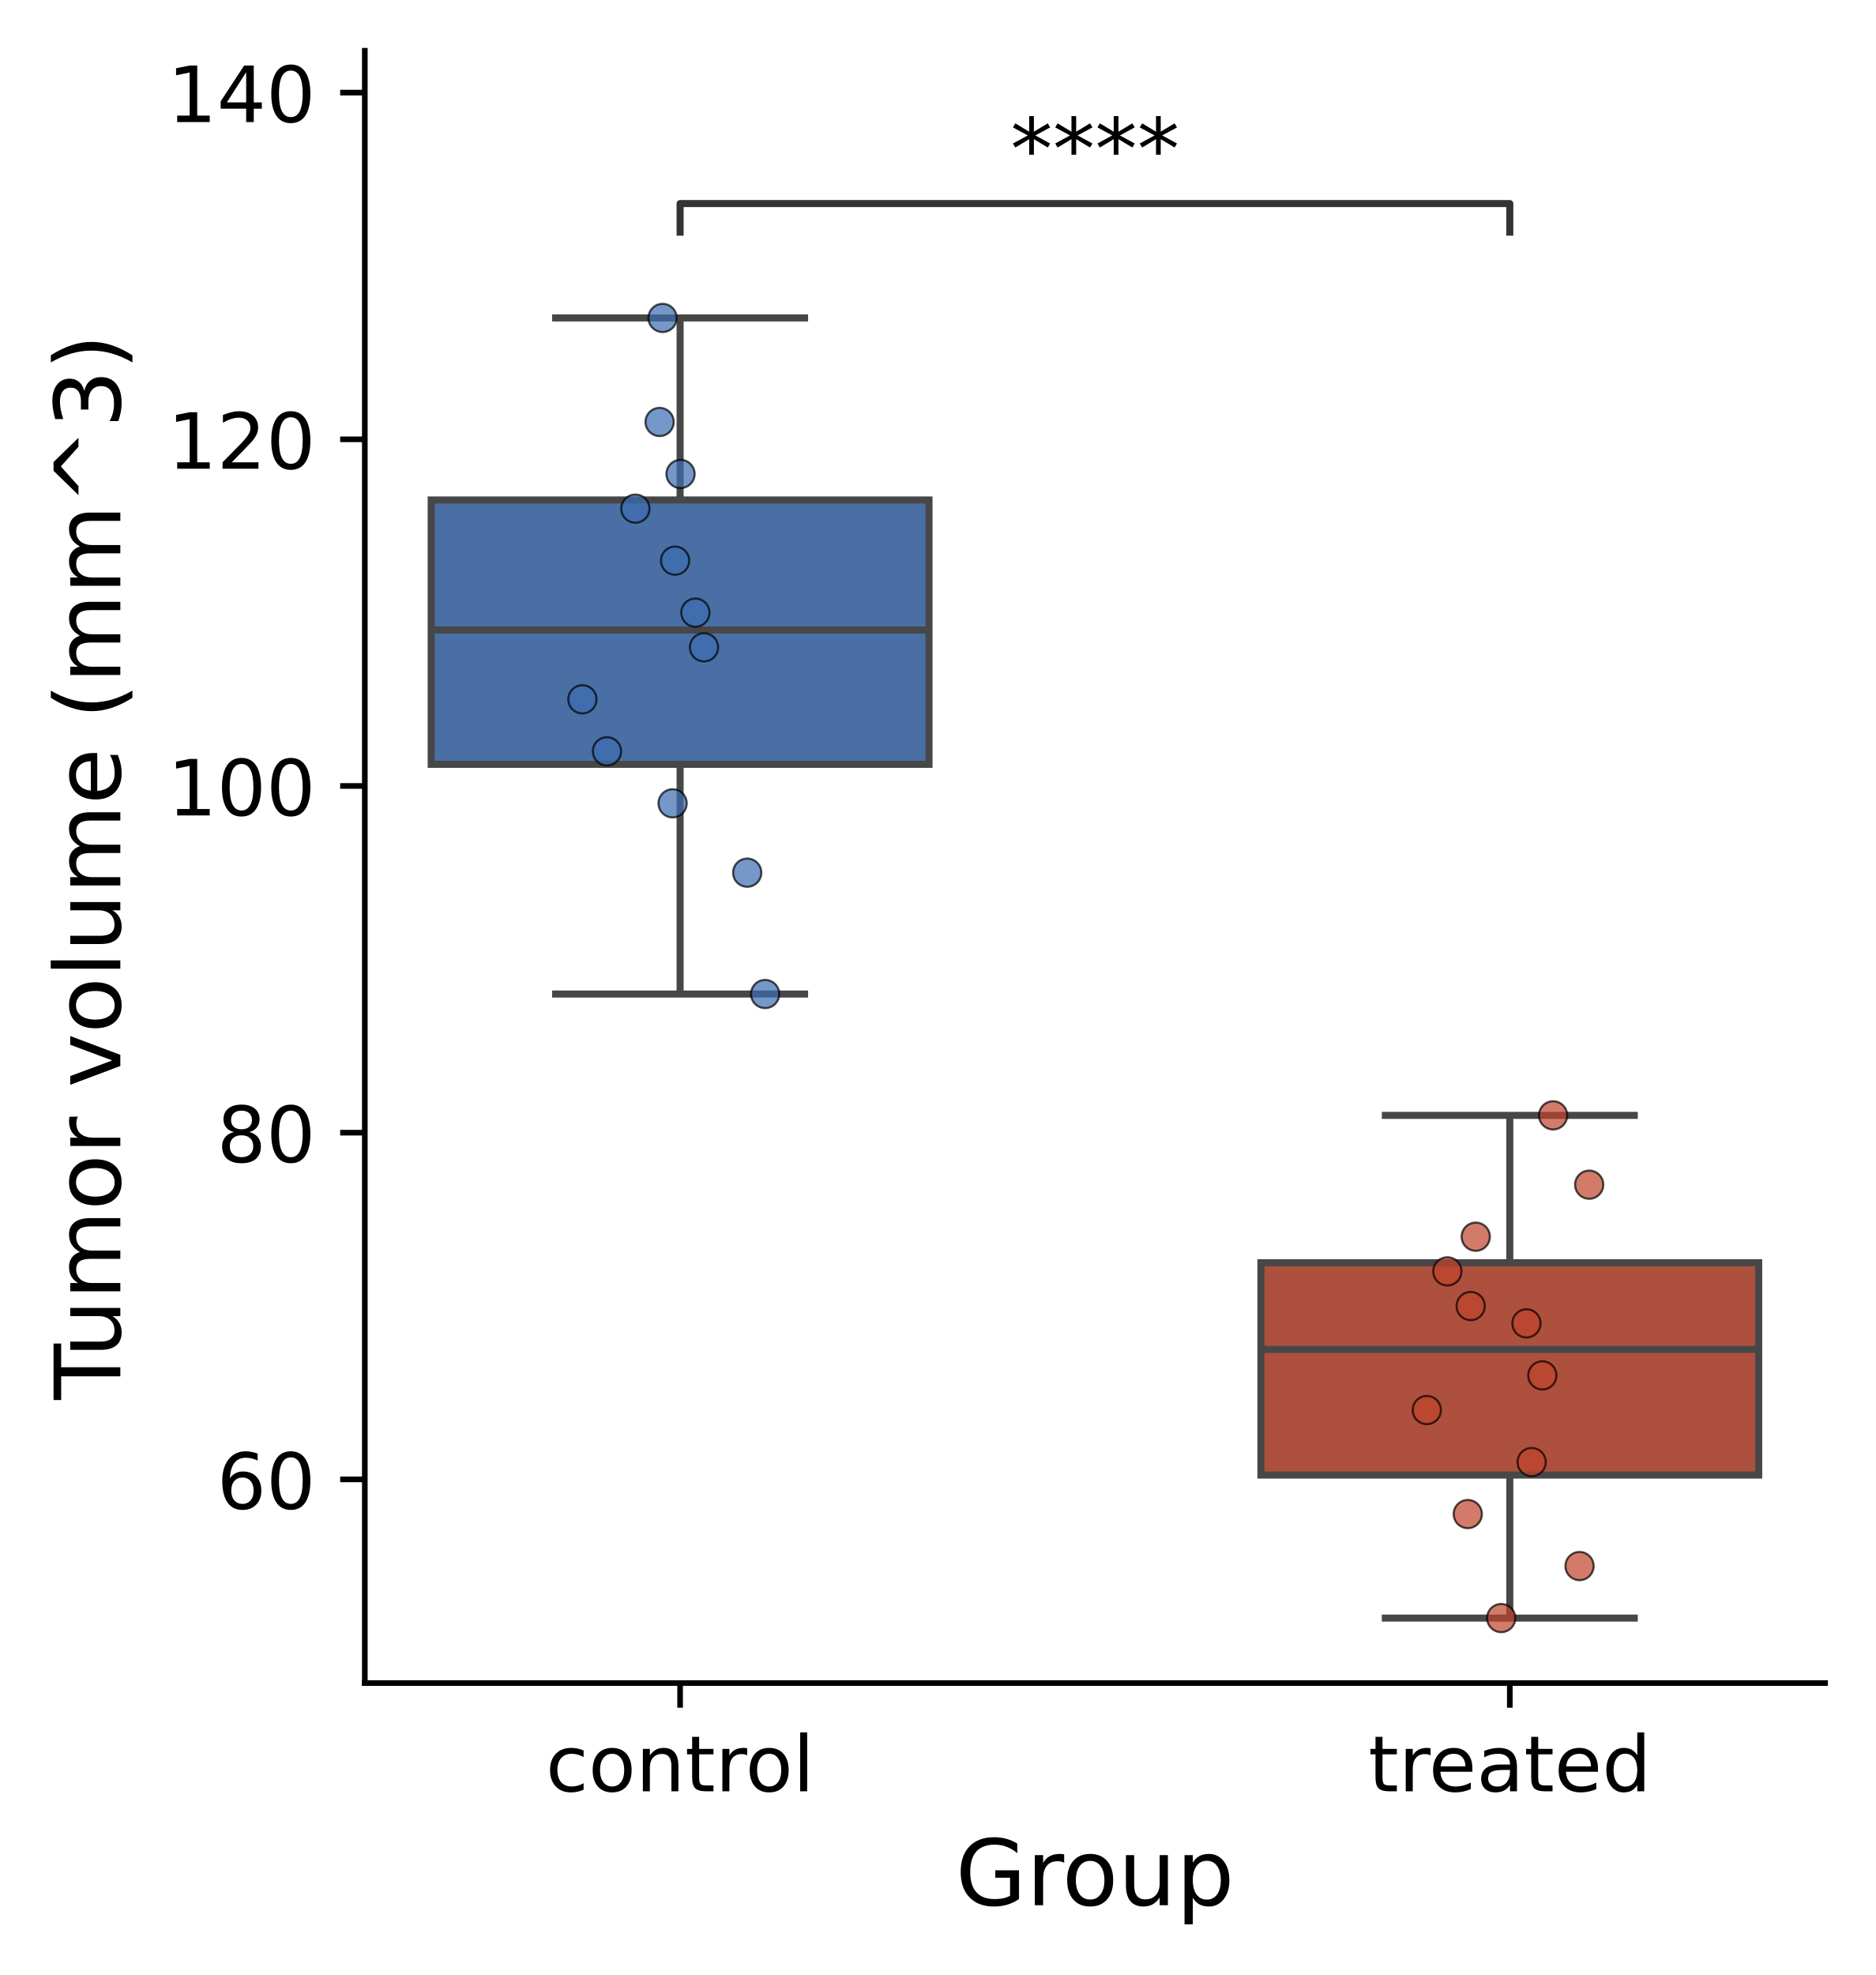
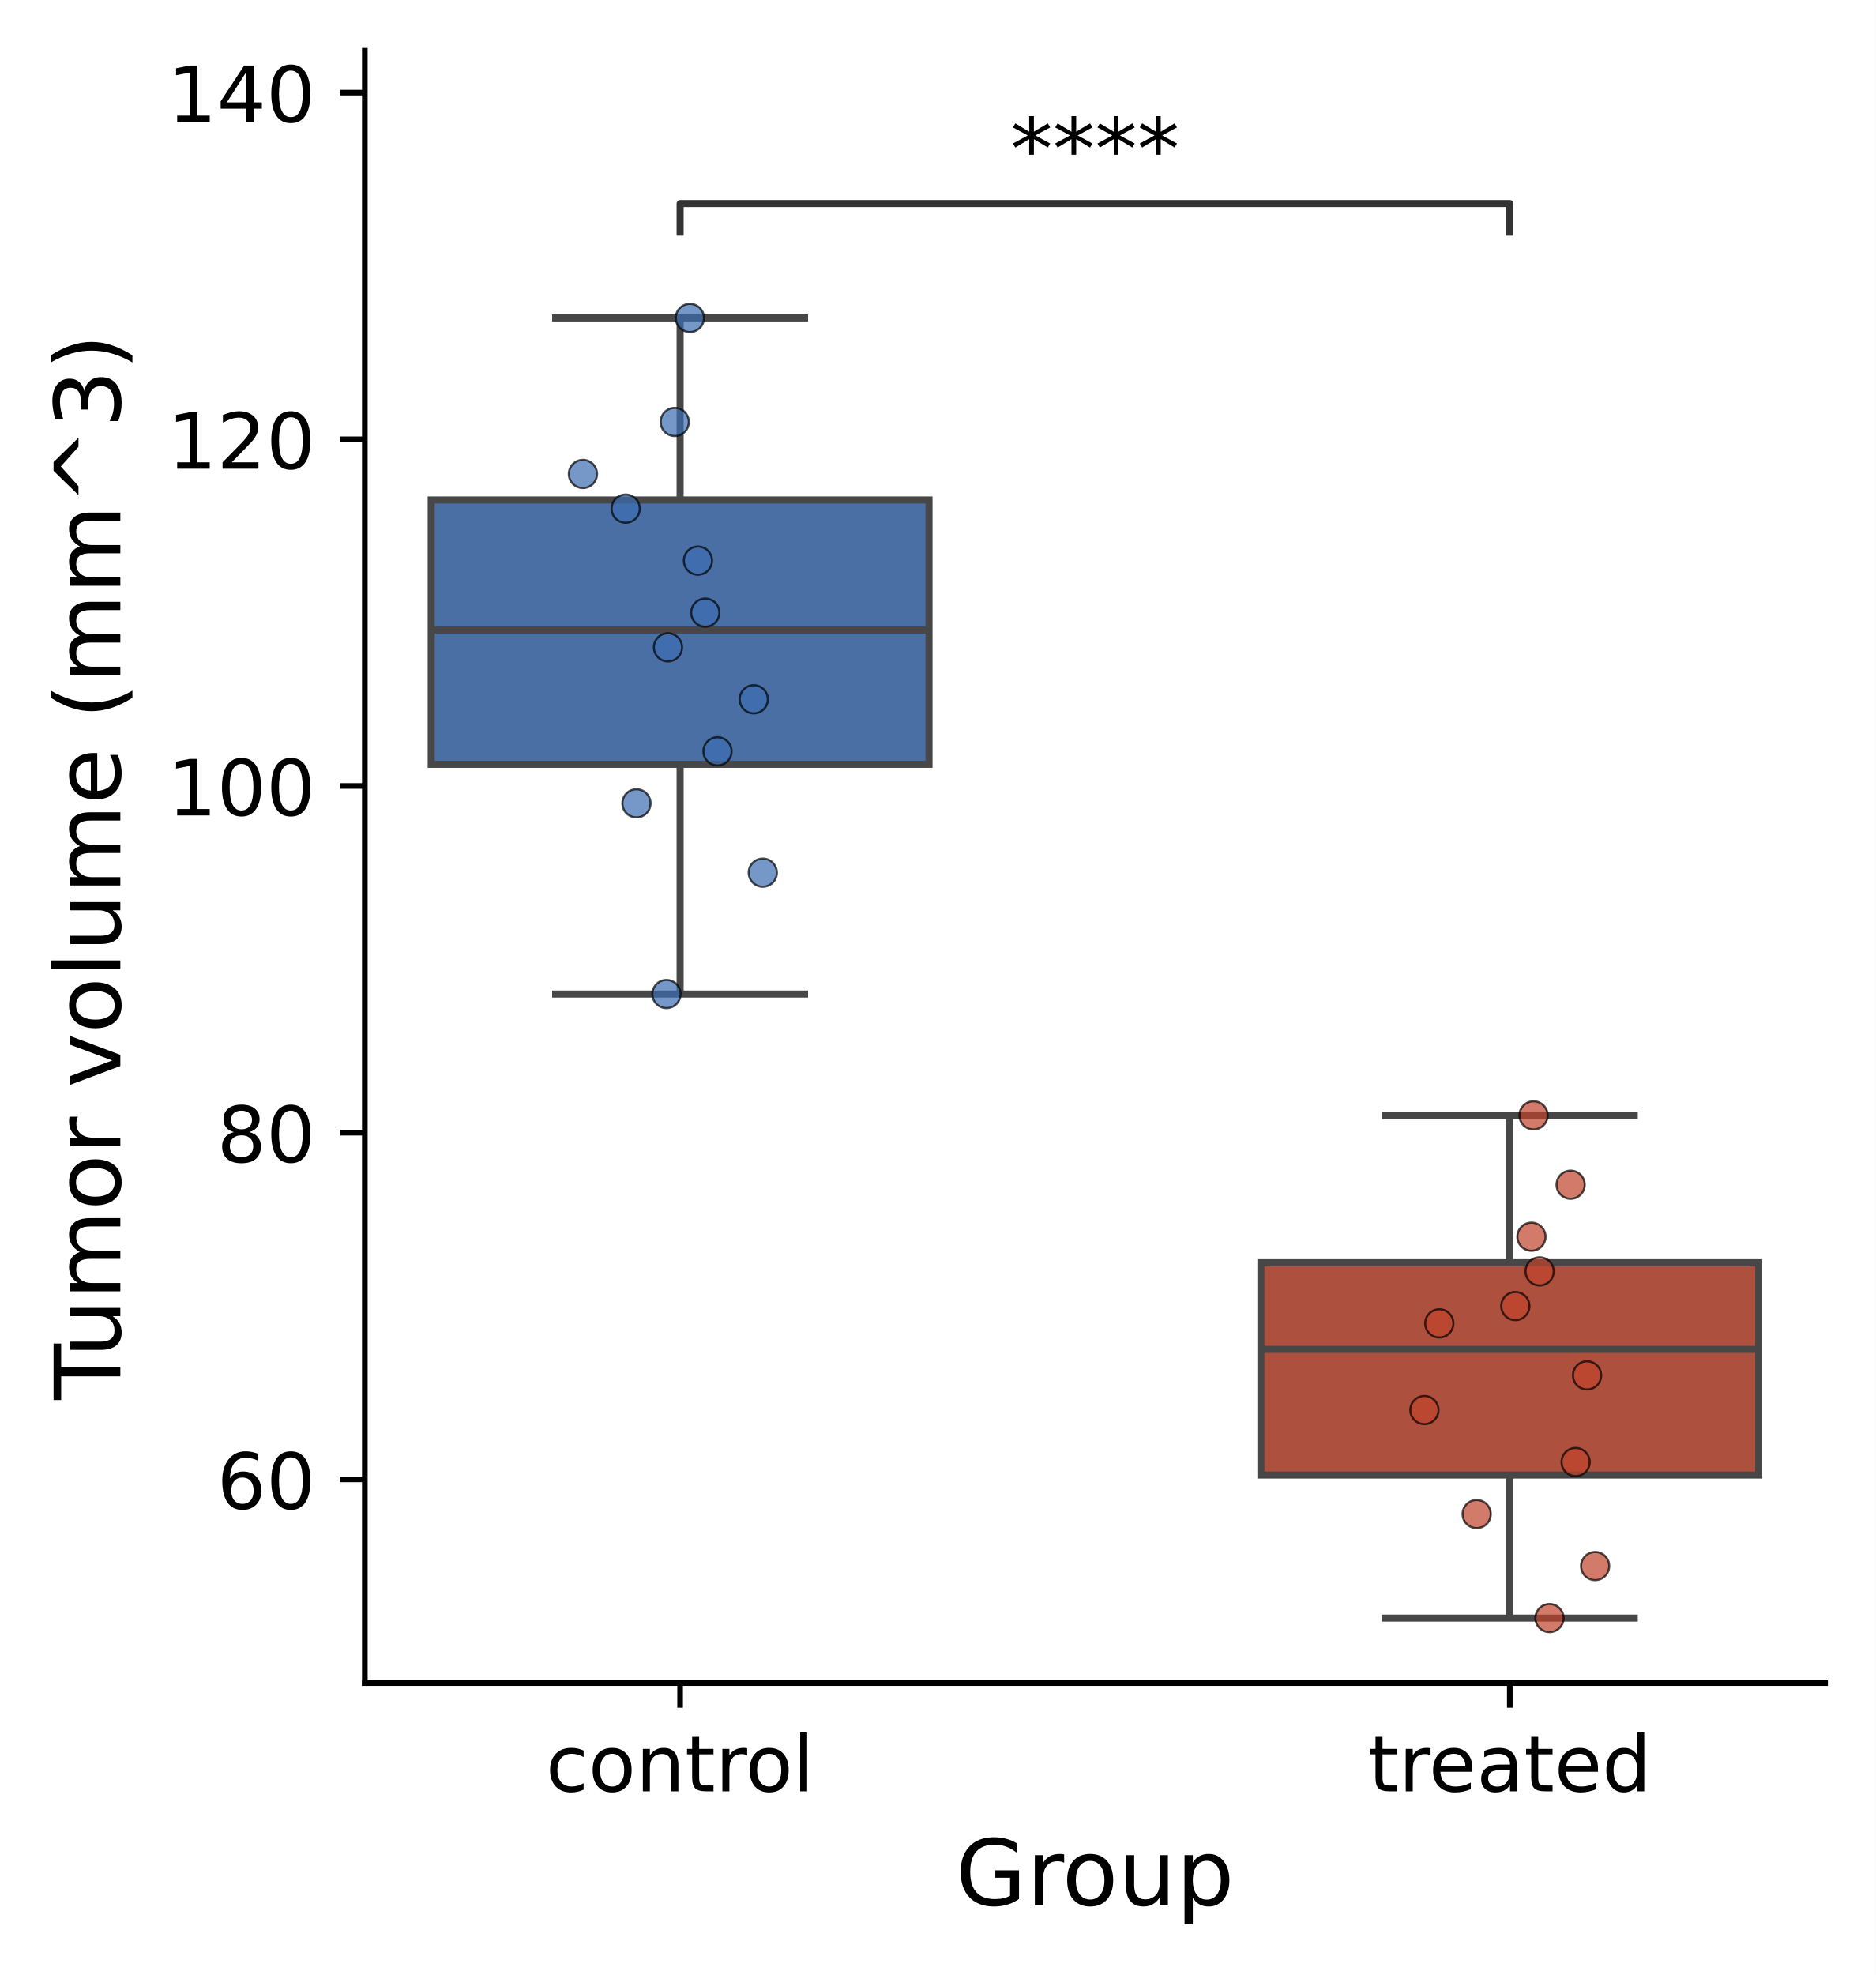
<svg xmlns="http://www.w3.org/2000/svg" xmlns:xlink="http://www.w3.org/1999/xlink" width="266.228pt" height="280.267pt" viewBox="0 0 266.228 280.267" version="1.1">
  <defs>
    <style type="text/css">*{stroke-linejoin: round; stroke-linecap: butt}</style>
  </defs>
  <g id="figure_1">
    <g id="patch_1">
      <path d="M 0 280.267  L 266.228 280.267  L 266.228 0  L 0 0  z " style="fill: #ffffff" />
    </g>
    <g id="axes_1">
      <g id="patch_2">
        <path d="M 51.778 238.84  L 259.028 238.84  L 259.028 7.2  L 51.778 7.2  z " style="fill: #ffffff" />
      </g>
      <g id="matplotlib.axis_1">
        <g id="xtick_1">
          <g id="line2d_1">
            <defs>
-               <path id="m46b2e48d45" d="M 0 0  L 0 3.5  " style="stroke: #000000; stroke-width: 0.8" />
+               <path id="md462fd6663" d="M 0 0  L 0 3.5  " style="stroke: #000000; stroke-width: 0.8" />
            </defs>
            <g>
-               <use xlink:href="#m46b2e48d45" x="96.525" y="238.84" style="stroke: #000000; stroke-width: 0.8" />
+               <use xlink:href="#md462fd6663" x="96.525" y="238.84" style="stroke: #000000; stroke-width: 0.8" />
            </g>
          </g>
          <g id="text_1">
            <g transform="translate(77.46318 254.1983) scale(0.11 -0.11)">
              <defs>
                <path id="DejaVuSans-63" d="M 3122 3366  L 3122 2828  Q 2878 2963 2633 3030  Q 2388 3097 2138 3097  Q 1578 3097 1268 2742  Q 959 2388 959 1747  Q 959 1106 1268 751  Q 1578 397 2138 397  Q 2388 397 2633 464  Q 2878 531 3122 666  L 3122 134  Q 2881 22 2623 -34  Q 2366 -91 2075 -91  Q 1284 -91 818 406  Q 353 903 353 1747  Q 353 2603 823 3093  Q 1294 3584 2113 3584  Q 2378 3584 2631 3529  Q 2884 3475 3122 3366  z " transform="scale(0.015625)" />
                <path id="DejaVuSans-6f" d="M 1959 3097  Q 1497 3097 1228 2736  Q 959 2375 959 1747  Q 959 1119 1226 758  Q 1494 397 1959 397  Q 2419 397 2687 759  Q 2956 1122 2956 1747  Q 2956 2369 2687 2733  Q 2419 3097 1959 3097  z M 1959 3584  Q 2709 3584 3137 3096  Q 3566 2609 3566 1747  Q 3566 888 3137 398  Q 2709 -91 1959 -91  Q 1206 -91 779 398  Q 353 888 353 1747  Q 353 2609 779 3096  Q 1206 3584 1959 3584  z " transform="scale(0.015625)" />
                <path id="DejaVuSans-6e" d="M 3513 2113  L 3513 0  L 2938 0  L 2938 2094  Q 2938 2591 2744 2837  Q 2550 3084 2163 3084  Q 1697 3084 1428 2787  Q 1159 2491 1159 1978  L 1159 0  L 581 0  L 581 3500  L 1159 3500  L 1159 2956  Q 1366 3272 1645 3428  Q 1925 3584 2291 3584  Q 2894 3584 3203 3211  Q 3513 2838 3513 2113  z " transform="scale(0.015625)" />
                <path id="DejaVuSans-74" d="M 1172 4494  L 1172 3500  L 2356 3500  L 2356 3053  L 1172 3053  L 1172 1153  Q 1172 725 1289 603  Q 1406 481 1766 481  L 2356 481  L 2356 0  L 1766 0  Q 1100 0 847 248  Q 594 497 594 1153  L 594 3053  L 172 3053  L 172 3500  L 594 3500  L 594 4494  L 1172 4494  z " transform="scale(0.015625)" />
                <path id="DejaVuSans-72" d="M 2631 2963  Q 2534 3019 2420 3045  Q 2306 3072 2169 3072  Q 1681 3072 1420 2755  Q 1159 2438 1159 1844  L 1159 0  L 581 0  L 581 3500  L 1159 3500  L 1159 2956  Q 1341 3275 1631 3429  Q 1922 3584 2338 3584  Q 2397 3584 2469 3576  Q 2541 3569 2628 3553  L 2631 2963  z " transform="scale(0.015625)" />
                <path id="DejaVuSans-6c" d="M 603 4863  L 1178 4863  L 1178 0  L 603 0  L 603 4863  z " transform="scale(0.015625)" />
              </defs>
              <use xlink:href="#DejaVuSans-63" />
              <use xlink:href="#DejaVuSans-6f" transform="translate(54.98047 0)" />
              <use xlink:href="#DejaVuSans-6e" transform="translate(116.1621 0)" />
              <use xlink:href="#DejaVuSans-74" transform="translate(179.541 0)" />
              <use xlink:href="#DejaVuSans-72" transform="translate(218.75 0)" />
              <use xlink:href="#DejaVuSans-6f" transform="translate(257.6133 0)" />
              <use xlink:href="#DejaVuSans-6c" transform="translate(318.7949 0)" />
            </g>
          </g>
        </g>
        <g id="xtick_2">
          <g id="line2d_2">
            <g>
-               <use xlink:href="#m46b2e48d45" x="214.281" y="238.84" style="stroke: #000000; stroke-width: 0.8" />
+               <use xlink:href="#md462fd6663" x="214.281" y="238.84" style="stroke: #000000; stroke-width: 0.8" />
            </g>
          </g>
          <g id="text_2">
            <g transform="translate(194.2005 254.1983) scale(0.11 -0.11)">
              <defs>
                <path id="DejaVuSans-65" d="M 3597 1894  L 3597 1613  L 953 1613  Q 991 1019 1311 708  Q 1631 397 2203 397  Q 2534 397 2845 478  Q 3156 559 3463 722  L 3463 178  Q 3153 47 2828 -22  Q 2503 -91 2169 -91  Q 1331 -91 842 396  Q 353 884 353 1716  Q 353 2575 817 3079  Q 1281 3584 2069 3584  Q 2775 3584 3186 3129  Q 3597 2675 3597 1894  z M 3022 2063  Q 3016 2534 2758 2815  Q 2500 3097 2075 3097  Q 1594 3097 1305 2825  Q 1016 2553 972 2059  L 3022 2063  z " transform="scale(0.015625)" />
                <path id="DejaVuSans-61" d="M 2194 1759  Q 1497 1759 1228 1600  Q 959 1441 959 1056  Q 959 750 1161 570  Q 1363 391 1709 391  Q 2188 391 2477 730  Q 2766 1069 2766 1631  L 2766 1759  L 2194 1759  z M 3341 1997  L 3341 0  L 2766 0  L 2766 531  Q 2569 213 2275 61  Q 1981 -91 1556 -91  Q 1019 -91 701 211  Q 384 513 384 1019  Q 384 1609 779 1909  Q 1175 2209 1959 2209  L 2766 2209  L 2766 2266  Q 2766 2663 2505 2880  Q 2244 3097 1772 3097  Q 1472 3097 1187 3025  Q 903 2953 641 2809  L 641 3341  Q 956 3463 1253 3523  Q 1550 3584 1831 3584  Q 2591 3584 2966 3190  Q 3341 2797 3341 1997  z " transform="scale(0.015625)" />
                <path id="DejaVuSans-64" d="M 2906 2969  L 2906 4863  L 3481 4863  L 3481 0  L 2906 0  L 2906 525  Q 2725 213 2448 61  Q 2172 -91 1784 -91  Q 1150 -91 751 415  Q 353 922 353 1747  Q 353 2572 751 3078  Q 1150 3584 1784 3584  Q 2172 3584 2448 3432  Q 2725 3281 2906 2969  z M 947 1747  Q 947 1113 1208 752  Q 1469 391 1925 391  Q 2381 391 2643 752  Q 2906 1113 2906 1747  Q 2906 2381 2643 2742  Q 2381 3103 1925 3103  Q 1469 3103 1208 2742  Q 947 2381 947 1747  z " transform="scale(0.015625)" />
              </defs>
              <use xlink:href="#DejaVuSans-74" />
              <use xlink:href="#DejaVuSans-72" transform="translate(39.20898 0)" />
              <use xlink:href="#DejaVuSans-65" transform="translate(78.07227 0)" />
              <use xlink:href="#DejaVuSans-61" transform="translate(139.5957 0)" />
              <use xlink:href="#DejaVuSans-74" transform="translate(200.875 0)" />
              <use xlink:href="#DejaVuSans-65" transform="translate(240.084 0)" />
              <use xlink:href="#DejaVuSans-64" transform="translate(301.6074 0)" />
            </g>
          </g>
        </g>
        <g id="text_3">
          <g transform="translate(135.6174 270.3639) scale(0.13 -0.13)">
            <defs>
              <path id="DejaVuSans-47" d="M 3809 666  L 3809 1919  L 2778 1919  L 2778 2438  L 4434 2438  L 4434 434  Q 4069 175 3628 42  Q 3188 -91 2688 -91  Q 1594 -91 976 548  Q 359 1188 359 2328  Q 359 3472 976 4111  Q 1594 4750 2688 4750  Q 3144 4750 3555 4637  Q 3966 4525 4313 4306  L 4313 3634  Q 3963 3931 3569 4081  Q 3175 4231 2741 4231  Q 1884 4231 1454 3753  Q 1025 3275 1025 2328  Q 1025 1384 1454 906  Q 1884 428 2741 428  Q 3075 428 3337 486  Q 3600 544 3809 666  z " transform="scale(0.015625)" />
              <path id="DejaVuSans-75" d="M 544 1381  L 544 3500  L 1119 3500  L 1119 1403  Q 1119 906 1312 657  Q 1506 409 1894 409  Q 2359 409 2629 706  Q 2900 1003 2900 1516  L 2900 3500  L 3475 3500  L 3475 0  L 2900 0  L 2900 538  Q 2691 219 2414 64  Q 2138 -91 1772 -91  Q 1169 -91 856 284  Q 544 659 544 1381  z M 1991 3584  L 1991 3584  z " transform="scale(0.015625)" />
              <path id="DejaVuSans-70" d="M 1159 525  L 1159 -1331  L 581 -1331  L 581 3500  L 1159 3500  L 1159 2969  Q 1341 3281 1617 3432  Q 1894 3584 2278 3584  Q 2916 3584 3314 3078  Q 3713 2572 3713 1747  Q 3713 922 3314 415  Q 2916 -91 2278 -91  Q 1894 -91 1617 61  Q 1341 213 1159 525  z M 3116 1747  Q 3116 2381 2855 2742  Q 2594 3103 2138 3103  Q 1681 3103 1420 2742  Q 1159 2381 1159 1747  Q 1159 1113 1420 752  Q 1681 391 2138 391  Q 2594 391 2855 752  Q 3116 1113 3116 1747  z " transform="scale(0.015625)" />
            </defs>
            <use xlink:href="#DejaVuSans-47" />
            <use xlink:href="#DejaVuSans-72" transform="translate(77.49023 0)" />
            <use xlink:href="#DejaVuSans-6f" transform="translate(116.3535 0)" />
            <use xlink:href="#DejaVuSans-75" transform="translate(177.5352 0)" />
            <use xlink:href="#DejaVuSans-70" transform="translate(240.9141 0)" />
          </g>
        </g>
      </g>
      <g id="matplotlib.axis_2">
        <g id="ytick_1">
          <g id="line2d_3">
            <defs>
-               <path id="mf5c5d104a1" d="M 0 0  L -3.5 0  " style="stroke: #000000; stroke-width: 0.8" />
+               <path id="m7a6c39d2a2" d="M 0 0  L -3.5 0  " style="stroke: #000000; stroke-width: 0.8" />
            </defs>
            <g>
-               <use xlink:href="#mf5c5d104a1" x="51.778" y="209.936" style="stroke: #000000; stroke-width: 0.8" />
+               <use xlink:href="#m7a6c39d2a2" x="51.778" y="209.936" style="stroke: #000000; stroke-width: 0.8" />
            </g>
          </g>
          <g id="text_4">
            <g transform="translate(30.78031 214.1149) scale(0.11 -0.11)">
              <defs>
                <path id="DejaVuSans-36" d="M 2113 2584  Q 1688 2584 1439 2293  Q 1191 2003 1191 1497  Q 1191 994 1439 701  Q 1688 409 2113 409  Q 2538 409 2786 701  Q 3034 994 3034 1497  Q 3034 2003 2786 2293  Q 2538 2584 2113 2584  z M 3366 4563  L 3366 3988  Q 3128 4100 2886 4159  Q 2644 4219 2406 4219  Q 1781 4219 1451 3797  Q 1122 3375 1075 2522  Q 1259 2794 1537 2939  Q 1816 3084 2150 3084  Q 2853 3084 3261 2657  Q 3669 2231 3669 1497  Q 3669 778 3244 343  Q 2819 -91 2113 -91  Q 1303 -91 875 529  Q 447 1150 447 2328  Q 447 3434 972 4092  Q 1497 4750 2381 4750  Q 2619 4750 2861 4703  Q 3103 4656 3366 4563  z " transform="scale(0.015625)" />
                <path id="DejaVuSans-30" d="M 2034 4250  Q 1547 4250 1301 3770  Q 1056 3291 1056 2328  Q 1056 1369 1301 889  Q 1547 409 2034 409  Q 2525 409 2770 889  Q 3016 1369 3016 2328  Q 3016 3291 2770 3770  Q 2525 4250 2034 4250  z M 2034 4750  Q 2819 4750 3233 4129  Q 3647 3509 3647 2328  Q 3647 1150 3233 529  Q 2819 -91 2034 -91  Q 1250 -91 836 529  Q 422 1150 422 2328  Q 422 3509 836 4129  Q 1250 4750 2034 4750  z " transform="scale(0.015625)" />
              </defs>
              <use xlink:href="#DejaVuSans-36" />
              <use xlink:href="#DejaVuSans-30" transform="translate(63.62305 0)" />
            </g>
          </g>
        </g>
        <g id="ytick_2">
          <g id="line2d_4">
            <g>
-               <use xlink:href="#mf5c5d104a1" x="51.778" y="160.737" style="stroke: #000000; stroke-width: 0.8" />
+               <use xlink:href="#m7a6c39d2a2" x="51.778" y="160.737" style="stroke: #000000; stroke-width: 0.8" />
            </g>
          </g>
          <g id="text_5">
            <g transform="translate(30.78031 164.9163) scale(0.11 -0.11)">
              <defs>
                <path id="DejaVuSans-38" d="M 2034 2216  Q 1584 2216 1326 1975  Q 1069 1734 1069 1313  Q 1069 891 1326 650  Q 1584 409 2034 409  Q 2484 409 2743 651  Q 3003 894 3003 1313  Q 3003 1734 2745 1975  Q 2488 2216 2034 2216  z M 1403 2484  Q 997 2584 770 2862  Q 544 3141 544 3541  Q 544 4100 942 4425  Q 1341 4750 2034 4750  Q 2731 4750 3128 4425  Q 3525 4100 3525 3541  Q 3525 3141 3298 2862  Q 3072 2584 2669 2484  Q 3125 2378 3379 2068  Q 3634 1759 3634 1313  Q 3634 634 3220 271  Q 2806 -91 2034 -91  Q 1263 -91 848 271  Q 434 634 434 1313  Q 434 1759 690 2068  Q 947 2378 1403 2484  z M 1172 3481  Q 1172 3119 1398 2916  Q 1625 2713 2034 2713  Q 2441 2713 2670 2916  Q 2900 3119 2900 3481  Q 2900 3844 2670 4047  Q 2441 4250 2034 4250  Q 1625 4250 1398 4047  Q 1172 3844 1172 3481  z " transform="scale(0.015625)" />
              </defs>
              <use xlink:href="#DejaVuSans-38" />
              <use xlink:href="#DejaVuSans-30" transform="translate(63.62305 0)" />
            </g>
          </g>
        </g>
        <g id="ytick_3">
          <g id="line2d_5">
            <g>
-               <use xlink:href="#mf5c5d104a1" x="51.778" y="111.538" style="stroke: #000000; stroke-width: 0.8" />
+               <use xlink:href="#m7a6c39d2a2" x="51.778" y="111.538" style="stroke: #000000; stroke-width: 0.8" />
            </g>
          </g>
          <g id="text_6">
            <g transform="translate(23.78156 115.7176) scale(0.11 -0.11)">
              <defs>
                <path id="DejaVuSans-31" d="M 794 531  L 1825 531  L 1825 4091  L 703 3866  L 703 4441  L 1819 4666  L 2450 4666  L 2450 531  L 3481 531  L 3481 0  L 794 0  L 794 531  z " transform="scale(0.015625)" />
              </defs>
              <use xlink:href="#DejaVuSans-31" />
              <use xlink:href="#DejaVuSans-30" transform="translate(63.62305 0)" />
              <use xlink:href="#DejaVuSans-30" transform="translate(127.2461 0)" />
            </g>
          </g>
        </g>
        <g id="ytick_4">
          <g id="line2d_6">
            <g>
-               <use xlink:href="#mf5c5d104a1" x="51.778" y="62.34" style="stroke: #000000; stroke-width: 0.8" />
+               <use xlink:href="#m7a6c39d2a2" x="51.778" y="62.34" style="stroke: #000000; stroke-width: 0.8" />
            </g>
          </g>
          <g id="text_7">
            <g transform="translate(23.78156 66.51899) scale(0.11 -0.11)">
              <defs>
                <path id="DejaVuSans-32" d="M 1228 531  L 3431 531  L 3431 0  L 469 0  L 469 531  Q 828 903 1448 1529  Q 2069 2156 2228 2338  Q 2531 2678 2651 2914  Q 2772 3150 2772 3378  Q 2772 3750 2511 3984  Q 2250 4219 1831 4219  Q 1534 4219 1204 4116  Q 875 4013 500 3803  L 500 4441  Q 881 4594 1212 4672  Q 1544 4750 1819 4750  Q 2544 4750 2975 4387  Q 3406 4025 3406 3419  Q 3406 3131 3298 2873  Q 3191 2616 2906 2266  Q 2828 2175 2409 1742  Q 1991 1309 1228 531  z " transform="scale(0.015625)" />
              </defs>
              <use xlink:href="#DejaVuSans-31" />
              <use xlink:href="#DejaVuSans-32" transform="translate(63.62305 0)" />
              <use xlink:href="#DejaVuSans-30" transform="translate(127.2461 0)" />
            </g>
          </g>
        </g>
        <g id="ytick_5">
          <g id="line2d_7">
            <g>
-               <use xlink:href="#mf5c5d104a1" x="51.778" y="13.141" style="stroke: #000000; stroke-width: 0.8" />
+               <use xlink:href="#m7a6c39d2a2" x="51.778" y="13.141" style="stroke: #000000; stroke-width: 0.8" />
            </g>
          </g>
          <g id="text_8">
            <g transform="translate(23.78156 17.32035) scale(0.11 -0.11)">
              <defs>
                <path id="DejaVuSans-34" d="M 2419 4116  L 825 1625  L 2419 1625  L 2419 4116  z M 2253 4666  L 3047 4666  L 3047 1625  L 3713 1625  L 3713 1100  L 3047 1100  L 3047 0  L 2419 0  L 2419 1100  L 313 1100  L 313 1709  L 2253 4666  z " transform="scale(0.015625)" />
              </defs>
              <use xlink:href="#DejaVuSans-31" />
              <use xlink:href="#DejaVuSans-34" transform="translate(63.62305 0)" />
              <use xlink:href="#DejaVuSans-30" transform="translate(127.2461 0)" />
            </g>
          </g>
        </g>
        <g id="text_9">
          <g transform="translate(17.07797 198.6363) rotate(-90) scale(0.13 -0.13)">
            <defs>
              <path id="DejaVuSans-54" d="M -19 4666  L 3928 4666  L 3928 4134  L 2272 4134  L 2272 0  L 1638 0  L 1638 4134  L -19 4134  L -19 4666  z " transform="scale(0.015625)" />
              <path id="DejaVuSans-6d" d="M 3328 2828  Q 3544 3216 3844 3400  Q 4144 3584 4550 3584  Q 5097 3584 5394 3201  Q 5691 2819 5691 2113  L 5691 0  L 5113 0  L 5113 2094  Q 5113 2597 4934 2840  Q 4756 3084 4391 3084  Q 3944 3084 3684 2787  Q 3425 2491 3425 1978  L 3425 0  L 2847 0  L 2847 2094  Q 2847 2600 2669 2842  Q 2491 3084 2119 3084  Q 1678 3084 1418 2786  Q 1159 2488 1159 1978  L 1159 0  L 581 0  L 581 3500  L 1159 3500  L 1159 2956  Q 1356 3278 1631 3431  Q 1906 3584 2284 3584  Q 2666 3584 2933 3390  Q 3200 3197 3328 2828  z " transform="scale(0.015625)" />
              <path id="DejaVuSans-20" transform="scale(0.015625)" />
              <path id="DejaVuSans-76" d="M 191 3500  L 800 3500  L 1894 563  L 2988 3500  L 3597 3500  L 2284 0  L 1503 0  L 191 3500  z " transform="scale(0.015625)" />
              <path id="DejaVuSans-28" d="M 1984 4856  Q 1566 4138 1362 3434  Q 1159 2731 1159 2009  Q 1159 1288 1364 580  Q 1569 -128 1984 -844  L 1484 -844  Q 1016 -109 783 600  Q 550 1309 550 2009  Q 550 2706 781 3412  Q 1013 4119 1484 4856  L 1984 4856  z " transform="scale(0.015625)" />
              <path id="DejaVuSans-5e" d="M 2988 4666  L 4684 2925  L 4056 2925  L 2681 4159  L 1306 2925  L 678 2925  L 2375 4666  L 2988 4666  z " transform="scale(0.015625)" />
              <path id="DejaVuSans-33" d="M 2597 2516  Q 3050 2419 3304 2112  Q 3559 1806 3559 1356  Q 3559 666 3084 287  Q 2609 -91 1734 -91  Q 1441 -91 1130 -33  Q 819 25 488 141  L 488 750  Q 750 597 1062 519  Q 1375 441 1716 441  Q 2309 441 2620 675  Q 2931 909 2931 1356  Q 2931 1769 2642 2001  Q 2353 2234 1838 2234  L 1294 2234  L 1294 2753  L 1863 2753  Q 2328 2753 2575 2939  Q 2822 3125 2822 3475  Q 2822 3834 2567 4026  Q 2313 4219 1838 4219  Q 1578 4219 1281 4162  Q 984 4106 628 3988  L 628 4550  Q 988 4650 1302 4700  Q 1616 4750 1894 4750  Q 2613 4750 3031 4423  Q 3450 4097 3450 3541  Q 3450 3153 3228 2886  Q 3006 2619 2597 2516  z " transform="scale(0.015625)" />
              <path id="DejaVuSans-29" d="M 513 4856  L 1013 4856  Q 1481 4119 1714 3412  Q 1947 2706 1947 2009  Q 1947 1309 1714 600  Q 1481 -109 1013 -844  L 513 -844  Q 928 -128 1133 580  Q 1338 1288 1338 2009  Q 1338 2731 1133 3434  Q 928 4138 513 4856  z " transform="scale(0.015625)" />
            </defs>
            <use xlink:href="#DejaVuSans-54" />
            <use xlink:href="#DejaVuSans-75" transform="translate(45.95898 0)" />
            <use xlink:href="#DejaVuSans-6d" transform="translate(109.3379 0)" />
            <use xlink:href="#DejaVuSans-6f" transform="translate(206.75 0)" />
            <use xlink:href="#DejaVuSans-72" transform="translate(267.9316 0)" />
            <use xlink:href="#DejaVuSans-20" transform="translate(309.0449 0)" />
            <use xlink:href="#DejaVuSans-76" transform="translate(340.832 0)" />
            <use xlink:href="#DejaVuSans-6f" transform="translate(400.0117 0)" />
            <use xlink:href="#DejaVuSans-6c" transform="translate(461.1934 0)" />
            <use xlink:href="#DejaVuSans-75" transform="translate(488.9766 0)" />
            <use xlink:href="#DejaVuSans-6d" transform="translate(552.3555 0)" />
            <use xlink:href="#DejaVuSans-65" transform="translate(649.7676 0)" />
            <use xlink:href="#DejaVuSans-20" transform="translate(711.291 0)" />
            <use xlink:href="#DejaVuSans-28" transform="translate(743.0781 0)" />
            <use xlink:href="#DejaVuSans-6d" transform="translate(782.0918 0)" />
            <use xlink:href="#DejaVuSans-6d" transform="translate(879.5039 0)" />
            <use xlink:href="#DejaVuSans-5e" transform="translate(976.916 0)" />
            <use xlink:href="#DejaVuSans-33" transform="translate(1060.705 0)" />
            <use xlink:href="#DejaVuSans-29" transform="translate(1124.328 0)" />
          </g>
        </g>
      </g>
      <g id="patch_3">
-         <path d="M 61.198 108.464  L 131.852 108.464  L 131.852 70.95  L 61.198 70.95  L 61.198 108.464  z " clip-path="url(#p7c656779e9)" style="fill: #4a6fa4; stroke: #474747; stroke-linejoin: miter" />
+         <path d="M 61.198 108.464  L 131.852 108.464  L 131.852 70.95  L 61.198 70.95  L 61.198 108.464  z " clip-path="url(#pcc0ac6ce00)" style="fill: #4a6fa4; stroke: #474747; stroke-linejoin: miter" />
      </g>
      <g id="line2d_8">
-         <path d="M 96.525 108.464  L 96.525 141.058  " clip-path="url(#p7c656779e9)" style="fill: none; stroke: #474747" />
+         <path d="M 96.525 108.464  L 96.525 141.058  " clip-path="url(#pcc0ac6ce00)" style="fill: none; stroke: #474747" />
      </g>
      <g id="line2d_9">
-         <path d="M 96.525 70.95  L 96.525 45.12  " clip-path="url(#p7c656779e9)" style="fill: none; stroke: #474747" />
+         <path d="M 96.525 70.95  L 96.525 45.12  " clip-path="url(#pcc0ac6ce00)" style="fill: none; stroke: #474747" />
      </g>
      <g id="line2d_10">
-         <path d="M 78.862 141.058  L 114.188 141.058  " clip-path="url(#p7c656779e9)" style="fill: none; stroke: #474747; stroke-linecap: square" />
+         <path d="M 78.862 141.058  L 114.188 141.058  " clip-path="url(#pcc0ac6ce00)" style="fill: none; stroke: #474747; stroke-linecap: square" />
      </g>
      <g id="line2d_11">
-         <path d="M 78.862 45.12  L 114.188 45.12  " clip-path="url(#p7c656779e9)" style="fill: none; stroke: #474747; stroke-linecap: square" />
+         <path d="M 78.862 45.12  L 114.188 45.12  " clip-path="url(#pcc0ac6ce00)" style="fill: none; stroke: #474747; stroke-linecap: square" />
      </g>
      <g id="line2d_12" />
      <g id="patch_4">
-         <path d="M 178.954 209.321  L 249.607 209.321  L 249.607 179.187  L 178.954 179.187  L 178.954 209.321  z " clip-path="url(#p7c656779e9)" style="fill: #ae503e; stroke: #474747; stroke-linejoin: miter" />
+         <path d="M 178.954 209.321  L 249.607 209.321  L 249.607 179.187  L 178.954 179.187  L 178.954 209.321  z " clip-path="url(#pcc0ac6ce00)" style="fill: #ae503e; stroke: #474747; stroke-linejoin: miter" />
      </g>
      <g id="line2d_13">
-         <path d="M 214.281 209.321  L 214.281 229.615  " clip-path="url(#p7c656779e9)" style="fill: none; stroke: #474747" />
+         <path d="M 214.281 209.321  L 214.281 229.615  " clip-path="url(#pcc0ac6ce00)" style="fill: none; stroke: #474747" />
      </g>
      <g id="line2d_14">
-         <path d="M 214.281 179.187  L 214.281 158.277  " clip-path="url(#p7c656779e9)" style="fill: none; stroke: #474747" />
+         <path d="M 214.281 179.187  L 214.281 158.277  " clip-path="url(#pcc0ac6ce00)" style="fill: none; stroke: #474747" />
      </g>
      <g id="line2d_15">
-         <path d="M 196.617 229.615  L 231.944 229.615  " clip-path="url(#p7c656779e9)" style="fill: none; stroke: #474747; stroke-linecap: square" />
+         <path d="M 196.617 229.615  L 231.944 229.615  " clip-path="url(#pcc0ac6ce00)" style="fill: none; stroke: #474747; stroke-linecap: square" />
      </g>
      <g id="line2d_16">
-         <path d="M 196.617 158.277  L 231.944 158.277  " clip-path="url(#p7c656779e9)" style="fill: none; stroke: #474747; stroke-linecap: square" />
+         <path d="M 196.617 158.277  L 231.944 158.277  " clip-path="url(#pcc0ac6ce00)" style="fill: none; stroke: #474747; stroke-linecap: square" />
      </g>
      <g id="line2d_17" />
      <g id="line2d_18">
        <path d="M 96.525 32.944  L 96.525 28.885  L 214.281 28.885  L 214.281 32.944  " style="fill: none; stroke: #333333; stroke-linecap: square" />
      </g>
      <g id="line2d_19">
-         <path d="M 61.198 89.399  L 131.852 89.399  " clip-path="url(#p7c656779e9)" style="fill: none; stroke: #474747" />
+         <path d="M 61.198 89.399  L 131.852 89.399  " clip-path="url(#pcc0ac6ce00)" style="fill: none; stroke: #474747" />
      </g>
      <g id="line2d_20">
-         <path d="M 178.954 191.486  L 249.607 191.486  " clip-path="url(#p7c656779e9)" style="fill: none; stroke: #474747" />
+         <path d="M 178.954 191.486  L 249.607 191.486  " clip-path="url(#pcc0ac6ce00)" style="fill: none; stroke: #474747" />
      </g>
      <g id="patch_5">
        <path d="M 51.778 238.84  L 51.778 7.2  " style="fill: none; stroke: #000000; stroke-width: 0.8; stroke-linejoin: miter; stroke-linecap: square" />
      </g>
      <g id="patch_6">
        <path d="M 51.778 238.84  L 259.028 238.84  " style="fill: none; stroke: #000000; stroke-width: 0.8; stroke-linejoin: miter; stroke-linecap: square" />
      </g>
      <g id="PathCollection_1">
        <defs>
-           <path id="C0_0_3792f20054" d="M 0 2  C 0.53 2 1.039 1.789 1.414 1.414  C 1.789 1.039 2 0.53 2 -0  C 2 -0.53 1.789 -1.039 1.414 -1.414  C 1.039 -1.789 0.53 -2 0 -2  C -0.53 -2 -1.039 -1.789 -1.414 -1.414  C -1.789 -1.039 -2 -0.53 -2 0  C -2 0.53 -1.789 1.039 -1.414 1.414  C -1.039 1.789 -0.53 2 0 2  z " />
+           <path id="C0_0_a7253feaf0" d="M 0 2  C 0.53 2 1.039 1.789 1.414 1.414  C 1.789 1.039 2 0.53 2 -0  C 2 -0.53 1.789 -1.039 1.414 -1.414  C 1.039 -1.789 0.53 -2 0 -2  C -0.53 -2 -1.039 -1.789 -1.414 -1.414  C -1.789 -1.039 -2 -0.53 -2 0  C -2 0.53 -1.789 1.039 -1.414 1.414  C -1.039 1.789 -0.53 2 0 2  z " />
        </defs>
-         <g clip-path="url(#p7c656779e9)">
-           <use xlink:href="#C0_0_3792f20054" x="86.147" y="106.619" style="fill: #3b6db3; fill-opacity: 0.7; stroke: #000000; stroke-opacity: 0.7; stroke-width: 0.3" />
-         </g>
-         <g clip-path="url(#p7c656779e9)">
-           <use xlink:href="#C0_0_3792f20054" x="96.586" y="67.26" style="fill: #3b6db3; fill-opacity: 0.7; stroke: #000000; stroke-opacity: 0.7; stroke-width: 0.3" />
-         </g>
-         <g clip-path="url(#p7c656779e9)">
-           <use xlink:href="#C0_0_3792f20054" x="106.049" y="123.838" style="fill: #3b6db3; fill-opacity: 0.7; stroke: #000000; stroke-opacity: 0.7; stroke-width: 0.3" />
-         </g>
-         <g clip-path="url(#p7c656779e9)">
-           <use xlink:href="#C0_0_3792f20054" x="98.694" y="86.939" style="fill: #3b6db3; fill-opacity: 0.7; stroke: #000000; stroke-opacity: 0.7; stroke-width: 0.3" />
-         </g>
-         <g clip-path="url(#p7c656779e9)">
-           <use xlink:href="#C0_0_3792f20054" x="94.036" y="45.12" style="fill: #3b6db3; fill-opacity: 0.7; stroke: #000000; stroke-opacity: 0.7; stroke-width: 0.3" />
-         </g>
-         <g clip-path="url(#p7c656779e9)">
-           <use xlink:href="#C0_0_3792f20054" x="108.591" y="141.058" style="fill: #3b6db3; fill-opacity: 0.7; stroke: #000000; stroke-opacity: 0.7; stroke-width: 0.3" />
-         </g>
-         <g clip-path="url(#p7c656779e9)">
-           <use xlink:href="#C0_0_3792f20054" x="82.658" y="99.239" style="fill: #3b6db3; fill-opacity: 0.7; stroke: #000000; stroke-opacity: 0.7; stroke-width: 0.3" />
-         </g>
-         <g clip-path="url(#p7c656779e9)">
-           <use xlink:href="#C0_0_3792f20054" x="95.812" y="79.559" style="fill: #3b6db3; fill-opacity: 0.7; stroke: #000000; stroke-opacity: 0.7; stroke-width: 0.3" />
-         </g>
-         <g clip-path="url(#p7c656779e9)">
-           <use xlink:href="#C0_0_3792f20054" x="95.46" y="113.998" style="fill: #3b6db3; fill-opacity: 0.7; stroke: #000000; stroke-opacity: 0.7; stroke-width: 0.3" />
-         </g>
-         <g clip-path="url(#p7c656779e9)">
-           <use xlink:href="#C0_0_3792f20054" x="93.616" y="59.88" style="fill: #3b6db3; fill-opacity: 0.7; stroke: #000000; stroke-opacity: 0.7; stroke-width: 0.3" />
-         </g>
-         <g clip-path="url(#p7c656779e9)">
-           <use xlink:href="#C0_0_3792f20054" x="99.915" y="91.859" style="fill: #3b6db3; fill-opacity: 0.7; stroke: #000000; stroke-opacity: 0.7; stroke-width: 0.3" />
-         </g>
-         <g clip-path="url(#p7c656779e9)">
-           <use xlink:href="#C0_0_3792f20054" x="90.177" y="72.18" style="fill: #3b6db3; fill-opacity: 0.7; stroke: #000000; stroke-opacity: 0.7; stroke-width: 0.3" />
+         <g clip-path="url(#pcc0ac6ce00)">
+           <use xlink:href="#C0_0_a7253feaf0" x="101.831" y="106.619" style="fill: #3b6db3; fill-opacity: 0.7; stroke: #000000; stroke-opacity: 0.7; stroke-width: 0.3" />
+         </g>
+         <g clip-path="url(#pcc0ac6ce00)">
+           <use xlink:href="#C0_0_a7253feaf0" x="82.732" y="67.26" style="fill: #3b6db3; fill-opacity: 0.7; stroke: #000000; stroke-opacity: 0.7; stroke-width: 0.3" />
+         </g>
+         <g clip-path="url(#pcc0ac6ce00)">
+           <use xlink:href="#C0_0_a7253feaf0" x="108.258" y="123.838" style="fill: #3b6db3; fill-opacity: 0.7; stroke: #000000; stroke-opacity: 0.7; stroke-width: 0.3" />
+         </g>
+         <g clip-path="url(#pcc0ac6ce00)">
+           <use xlink:href="#C0_0_a7253feaf0" x="100.095" y="86.939" style="fill: #3b6db3; fill-opacity: 0.7; stroke: #000000; stroke-opacity: 0.7; stroke-width: 0.3" />
+         </g>
+         <g clip-path="url(#pcc0ac6ce00)">
+           <use xlink:href="#C0_0_a7253feaf0" x="97.909" y="45.12" style="fill: #3b6db3; fill-opacity: 0.7; stroke: #000000; stroke-opacity: 0.7; stroke-width: 0.3" />
+         </g>
+         <g clip-path="url(#pcc0ac6ce00)">
+           <use xlink:href="#C0_0_a7253feaf0" x="94.588" y="141.058" style="fill: #3b6db3; fill-opacity: 0.7; stroke: #000000; stroke-opacity: 0.7; stroke-width: 0.3" />
+         </g>
+         <g clip-path="url(#pcc0ac6ce00)">
+           <use xlink:href="#C0_0_a7253feaf0" x="106.975" y="99.239" style="fill: #3b6db3; fill-opacity: 0.7; stroke: #000000; stroke-opacity: 0.7; stroke-width: 0.3" />
+         </g>
+         <g clip-path="url(#pcc0ac6ce00)">
+           <use xlink:href="#C0_0_a7253feaf0" x="99.055" y="79.559" style="fill: #3b6db3; fill-opacity: 0.7; stroke: #000000; stroke-opacity: 0.7; stroke-width: 0.3" />
+         </g>
+         <g clip-path="url(#pcc0ac6ce00)">
+           <use xlink:href="#C0_0_a7253feaf0" x="90.332" y="113.998" style="fill: #3b6db3; fill-opacity: 0.7; stroke: #000000; stroke-opacity: 0.7; stroke-width: 0.3" />
+         </g>
+         <g clip-path="url(#pcc0ac6ce00)">
+           <use xlink:href="#C0_0_a7253feaf0" x="95.763" y="59.88" style="fill: #3b6db3; fill-opacity: 0.7; stroke: #000000; stroke-opacity: 0.7; stroke-width: 0.3" />
+         </g>
+         <g clip-path="url(#pcc0ac6ce00)">
+           <use xlink:href="#C0_0_a7253feaf0" x="94.802" y="91.859" style="fill: #3b6db3; fill-opacity: 0.7; stroke: #000000; stroke-opacity: 0.7; stroke-width: 0.3" />
+         </g>
+         <g clip-path="url(#pcc0ac6ce00)">
+           <use xlink:href="#C0_0_a7253feaf0" x="88.801" y="72.18" style="fill: #3b6db3; fill-opacity: 0.7; stroke: #000000; stroke-opacity: 0.7; stroke-width: 0.3" />
        </g>
      </g>
      <g id="PathCollection_2">
        <defs>
-           <path id="C1_0_79f36cbbc3" d="M 0 2  C 0.53 2 1.039 1.789 1.414 1.414  C 1.789 1.039 2 0.53 2 -0  C 2 -0.53 1.789 -1.039 1.414 -1.414  C 1.039 -1.789 0.53 -2 0 -2  C -0.53 -2 -1.039 -1.789 -1.414 -1.414  C -1.789 -1.039 -2 -0.53 -2 0  C -2 0.53 -1.789 1.039 -1.414 1.414  C -1.039 1.789 -0.53 2 0 2  z " />
+           <path id="C1_0_a07e078f11" d="M 0 2  C 0.53 2 1.039 1.789 1.414 1.414  C 1.789 1.039 2 0.53 2 -0  C 2 -0.53 1.789 -1.039 1.414 -1.414  C 1.039 -1.789 0.53 -2 0 -2  C -0.53 -2 -1.039 -1.789 -1.414 -1.414  C -1.789 -1.039 -2 -0.53 -2 0  C -2 0.53 -1.789 1.039 -1.414 1.414  C -1.039 1.789 -0.53 2 0 2  z " />
        </defs>
-         <g clip-path="url(#p7c656779e9)">
-           <use xlink:href="#C1_0_79f36cbbc3" x="205.419" y="180.417" style="fill: #c1432b; fill-opacity: 0.7; stroke: #000000; stroke-opacity: 0.7; stroke-width: 0.3" />
-         </g>
-         <g clip-path="url(#p7c656779e9)">
-           <use xlink:href="#C1_0_79f36cbbc3" x="202.502" y="200.096" style="fill: #c1432b; fill-opacity: 0.7; stroke: #000000; stroke-opacity: 0.7; stroke-width: 0.3" />
-         </g>
-         <g clip-path="url(#p7c656779e9)">
-           <use xlink:href="#C1_0_79f36cbbc3" x="220.425" y="158.277" style="fill: #c1432b; fill-opacity: 0.7; stroke: #000000; stroke-opacity: 0.7; stroke-width: 0.3" />
-         </g>
-         <g clip-path="url(#p7c656779e9)">
-           <use xlink:href="#C1_0_79f36cbbc3" x="208.317" y="214.856" style="fill: #c1432b; fill-opacity: 0.7; stroke: #000000; stroke-opacity: 0.7; stroke-width: 0.3" />
-         </g>
-         <g clip-path="url(#p7c656779e9)">
-           <use xlink:href="#C1_0_79f36cbbc3" x="216.642" y="187.796" style="fill: #c1432b; fill-opacity: 0.7; stroke: #000000; stroke-opacity: 0.7; stroke-width: 0.3" />
-         </g>
-         <g clip-path="url(#p7c656779e9)">
-           <use xlink:href="#C1_0_79f36cbbc3" x="225.547" y="168.117" style="fill: #c1432b; fill-opacity: 0.7; stroke: #000000; stroke-opacity: 0.7; stroke-width: 0.3" />
-         </g>
-         <g clip-path="url(#p7c656779e9)">
-           <use xlink:href="#C1_0_79f36cbbc3" x="213.058" y="229.615" style="fill: #c1432b; fill-opacity: 0.7; stroke: #000000; stroke-opacity: 0.7; stroke-width: 0.3" />
-         </g>
-         <g clip-path="url(#p7c656779e9)">
-           <use xlink:href="#C1_0_79f36cbbc3" x="218.899" y="195.176" style="fill: #c1432b; fill-opacity: 0.7; stroke: #000000; stroke-opacity: 0.7; stroke-width: 0.3" />
-         </g>
-         <g clip-path="url(#p7c656779e9)">
-           <use xlink:href="#C1_0_79f36cbbc3" x="209.449" y="175.497" style="fill: #c1432b; fill-opacity: 0.7; stroke: #000000; stroke-opacity: 0.7; stroke-width: 0.3" />
-         </g>
-         <g clip-path="url(#p7c656779e9)">
-           <use xlink:href="#C1_0_79f36cbbc3" x="217.381" y="207.476" style="fill: #c1432b; fill-opacity: 0.7; stroke: #000000; stroke-opacity: 0.7; stroke-width: 0.3" />
-         </g>
-         <g clip-path="url(#p7c656779e9)">
-           <use xlink:href="#C1_0_79f36cbbc3" x="208.727" y="185.336" style="fill: #c1432b; fill-opacity: 0.7; stroke: #000000; stroke-opacity: 0.7; stroke-width: 0.3" />
-         </g>
-         <g clip-path="url(#p7c656779e9)">
-           <use xlink:href="#C1_0_79f36cbbc3" x="224.178" y="222.235" style="fill: #c1432b; fill-opacity: 0.7; stroke: #000000; stroke-opacity: 0.7; stroke-width: 0.3" />
+         <g clip-path="url(#pcc0ac6ce00)">
+           <use xlink:href="#C1_0_a07e078f11" x="218.512" y="180.417" style="fill: #c1432b; fill-opacity: 0.7; stroke: #000000; stroke-opacity: 0.7; stroke-width: 0.3" />
+         </g>
+         <g clip-path="url(#pcc0ac6ce00)">
+           <use xlink:href="#C1_0_a07e078f11" x="202.162" y="200.096" style="fill: #c1432b; fill-opacity: 0.7; stroke: #000000; stroke-opacity: 0.7; stroke-width: 0.3" />
+         </g>
+         <g clip-path="url(#pcc0ac6ce00)">
+           <use xlink:href="#C1_0_a07e078f11" x="217.651" y="158.277" style="fill: #c1432b; fill-opacity: 0.7; stroke: #000000; stroke-opacity: 0.7; stroke-width: 0.3" />
+         </g>
+         <g clip-path="url(#pcc0ac6ce00)">
+           <use xlink:href="#C1_0_a07e078f11" x="209.578" y="214.856" style="fill: #c1432b; fill-opacity: 0.7; stroke: #000000; stroke-opacity: 0.7; stroke-width: 0.3" />
+         </g>
+         <g clip-path="url(#pcc0ac6ce00)">
+           <use xlink:href="#C1_0_a07e078f11" x="204.272" y="187.796" style="fill: #c1432b; fill-opacity: 0.7; stroke: #000000; stroke-opacity: 0.7; stroke-width: 0.3" />
+         </g>
+         <g clip-path="url(#pcc0ac6ce00)">
+           <use xlink:href="#C1_0_a07e078f11" x="222.914" y="168.117" style="fill: #c1432b; fill-opacity: 0.7; stroke: #000000; stroke-opacity: 0.7; stroke-width: 0.3" />
+         </g>
+         <g clip-path="url(#pcc0ac6ce00)">
+           <use xlink:href="#C1_0_a07e078f11" x="219.914" y="229.615" style="fill: #c1432b; fill-opacity: 0.7; stroke: #000000; stroke-opacity: 0.7; stroke-width: 0.3" />
+         </g>
+         <g clip-path="url(#pcc0ac6ce00)">
+           <use xlink:href="#C1_0_a07e078f11" x="225.247" y="195.176" style="fill: #c1432b; fill-opacity: 0.7; stroke: #000000; stroke-opacity: 0.7; stroke-width: 0.3" />
+         </g>
+         <g clip-path="url(#pcc0ac6ce00)">
+           <use xlink:href="#C1_0_a07e078f11" x="217.353" y="175.497" style="fill: #c1432b; fill-opacity: 0.7; stroke: #000000; stroke-opacity: 0.7; stroke-width: 0.3" />
+         </g>
+         <g clip-path="url(#pcc0ac6ce00)">
+           <use xlink:href="#C1_0_a07e078f11" x="223.624" y="207.476" style="fill: #c1432b; fill-opacity: 0.7; stroke: #000000; stroke-opacity: 0.7; stroke-width: 0.3" />
+         </g>
+         <g clip-path="url(#pcc0ac6ce00)">
+           <use xlink:href="#C1_0_a07e078f11" x="215.069" y="185.336" style="fill: #c1432b; fill-opacity: 0.7; stroke: #000000; stroke-opacity: 0.7; stroke-width: 0.3" />
+         </g>
+         <g clip-path="url(#pcc0ac6ce00)">
+           <use xlink:href="#C1_0_a07e078f11" x="226.391" y="222.235" style="fill: #c1432b; fill-opacity: 0.7; stroke: #000000; stroke-opacity: 0.7; stroke-width: 0.3" />
        </g>
      </g>
      <g id="text_10">
        <g transform="translate(143.4028 25.38915) scale(0.12 -0.12)">
          <defs>
            <path id="DejaVuSans-2a" d="M 3009 3897  L 1888 3291  L 3009 2681  L 2828 2375  L 1778 3009  L 1778 1831  L 1422 1831  L 1422 3009  L 372 2375  L 191 2681  L 1313 3291  L 191 3897  L 372 4206  L 1422 3572  L 1422 4750  L 1778 4750  L 1778 3572  L 2828 4206  L 3009 3897  z " transform="scale(0.015625)" />
          </defs>
          <use xlink:href="#DejaVuSans-2a" />
          <use xlink:href="#DejaVuSans-2a" transform="translate(50 0)" />
          <use xlink:href="#DejaVuSans-2a" transform="translate(100 0)" />
          <use xlink:href="#DejaVuSans-2a" transform="translate(150 0)" />
        </g>
      </g>
    </g>
  </g>
  <defs>
-     <clipPath id="p7c656779e9">
+     <clipPath id="pcc0ac6ce00">
      <rect x="51.778" y="7.2" width="207.25" height="231.64" />
    </clipPath>
  </defs>
</svg>
